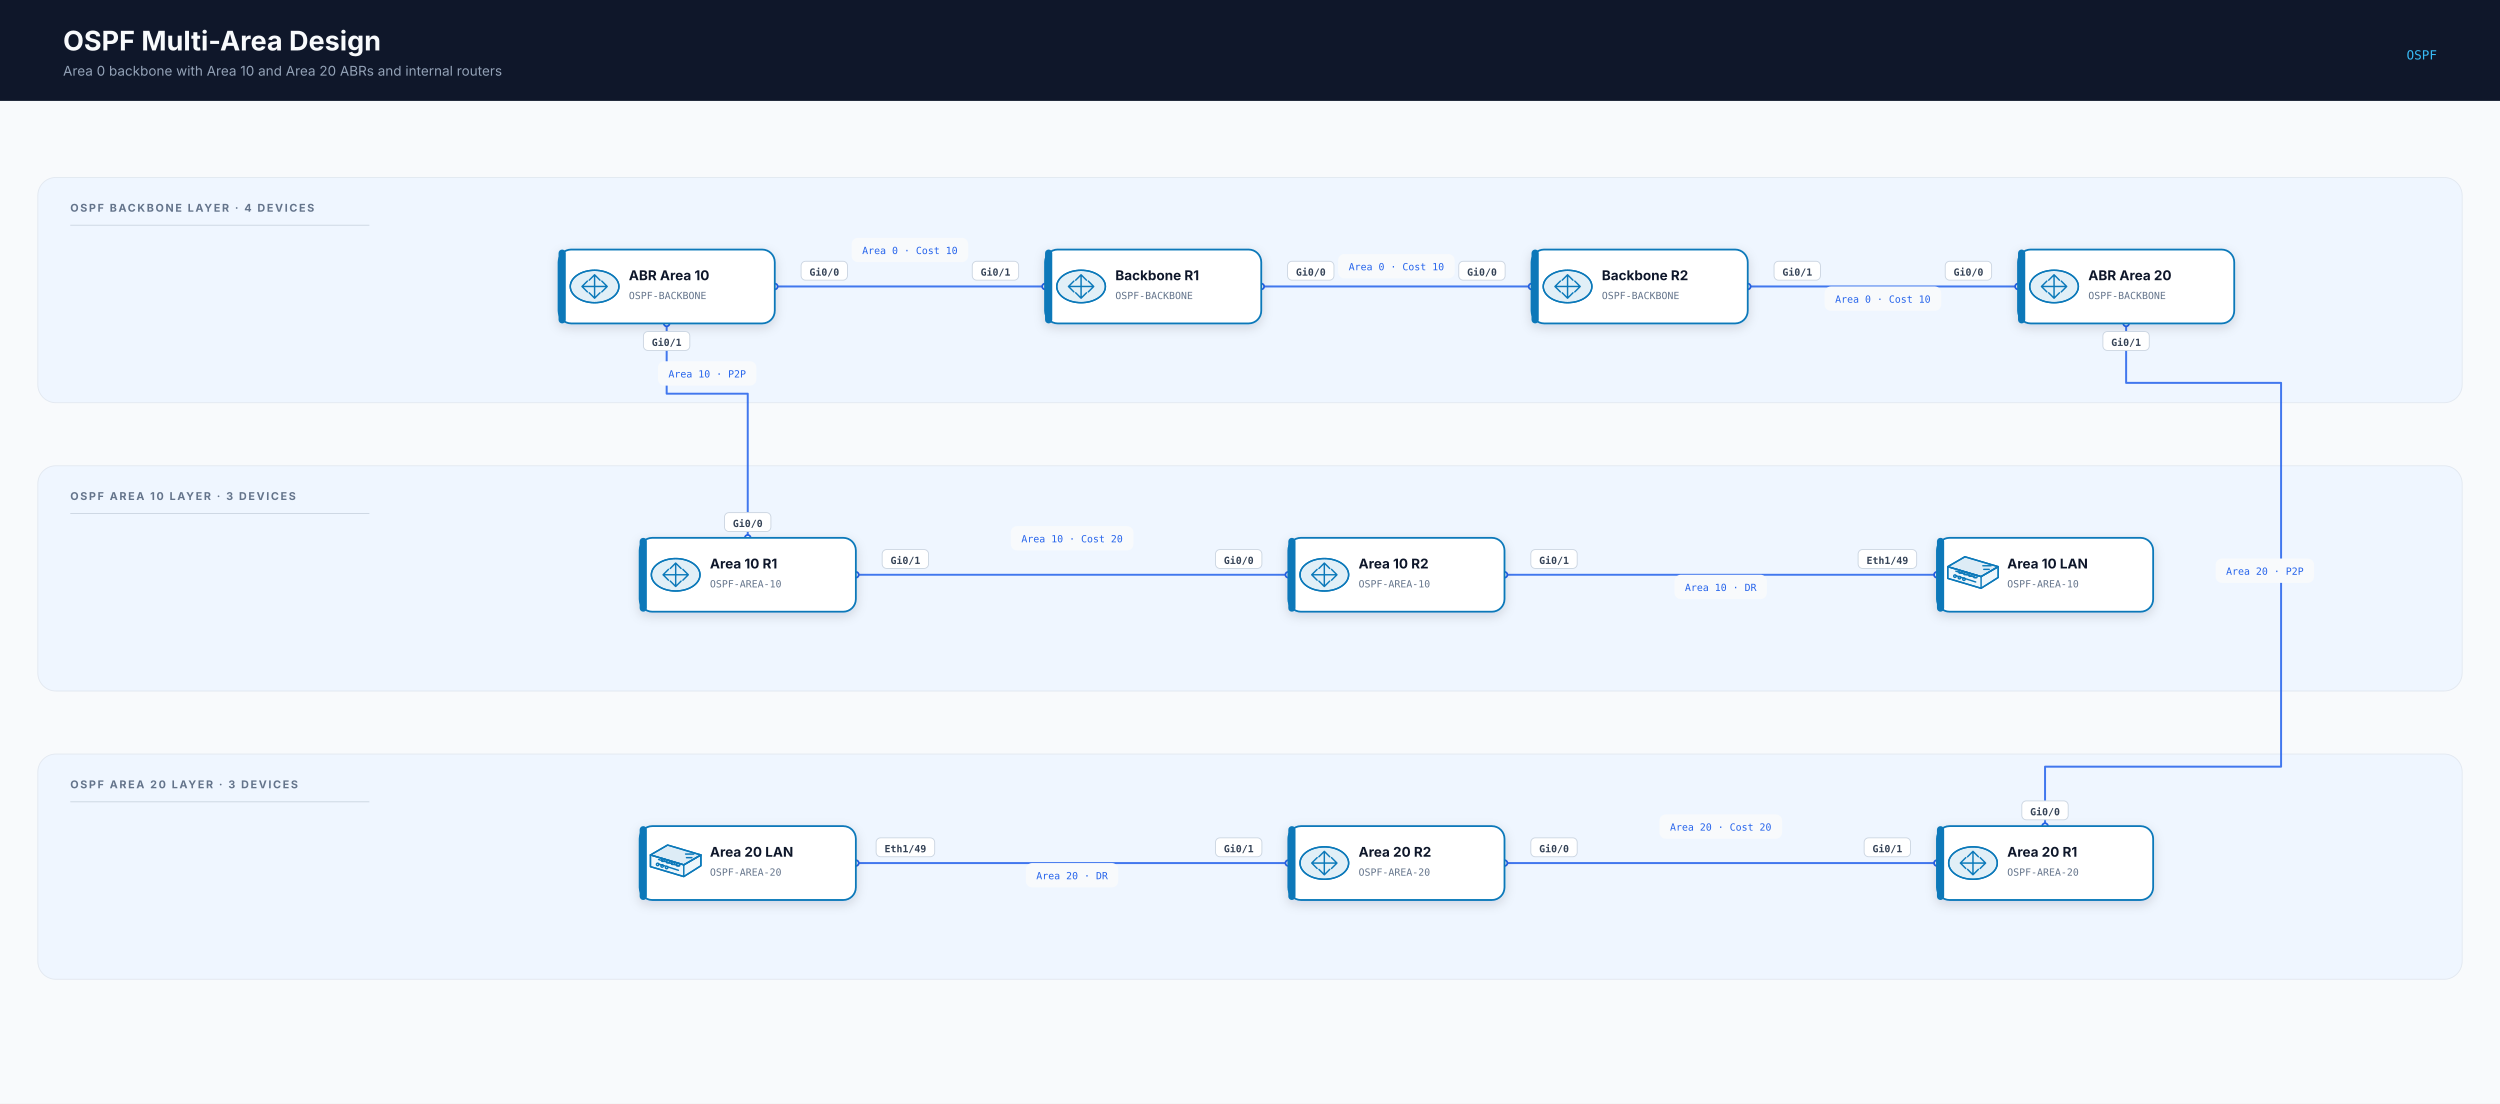
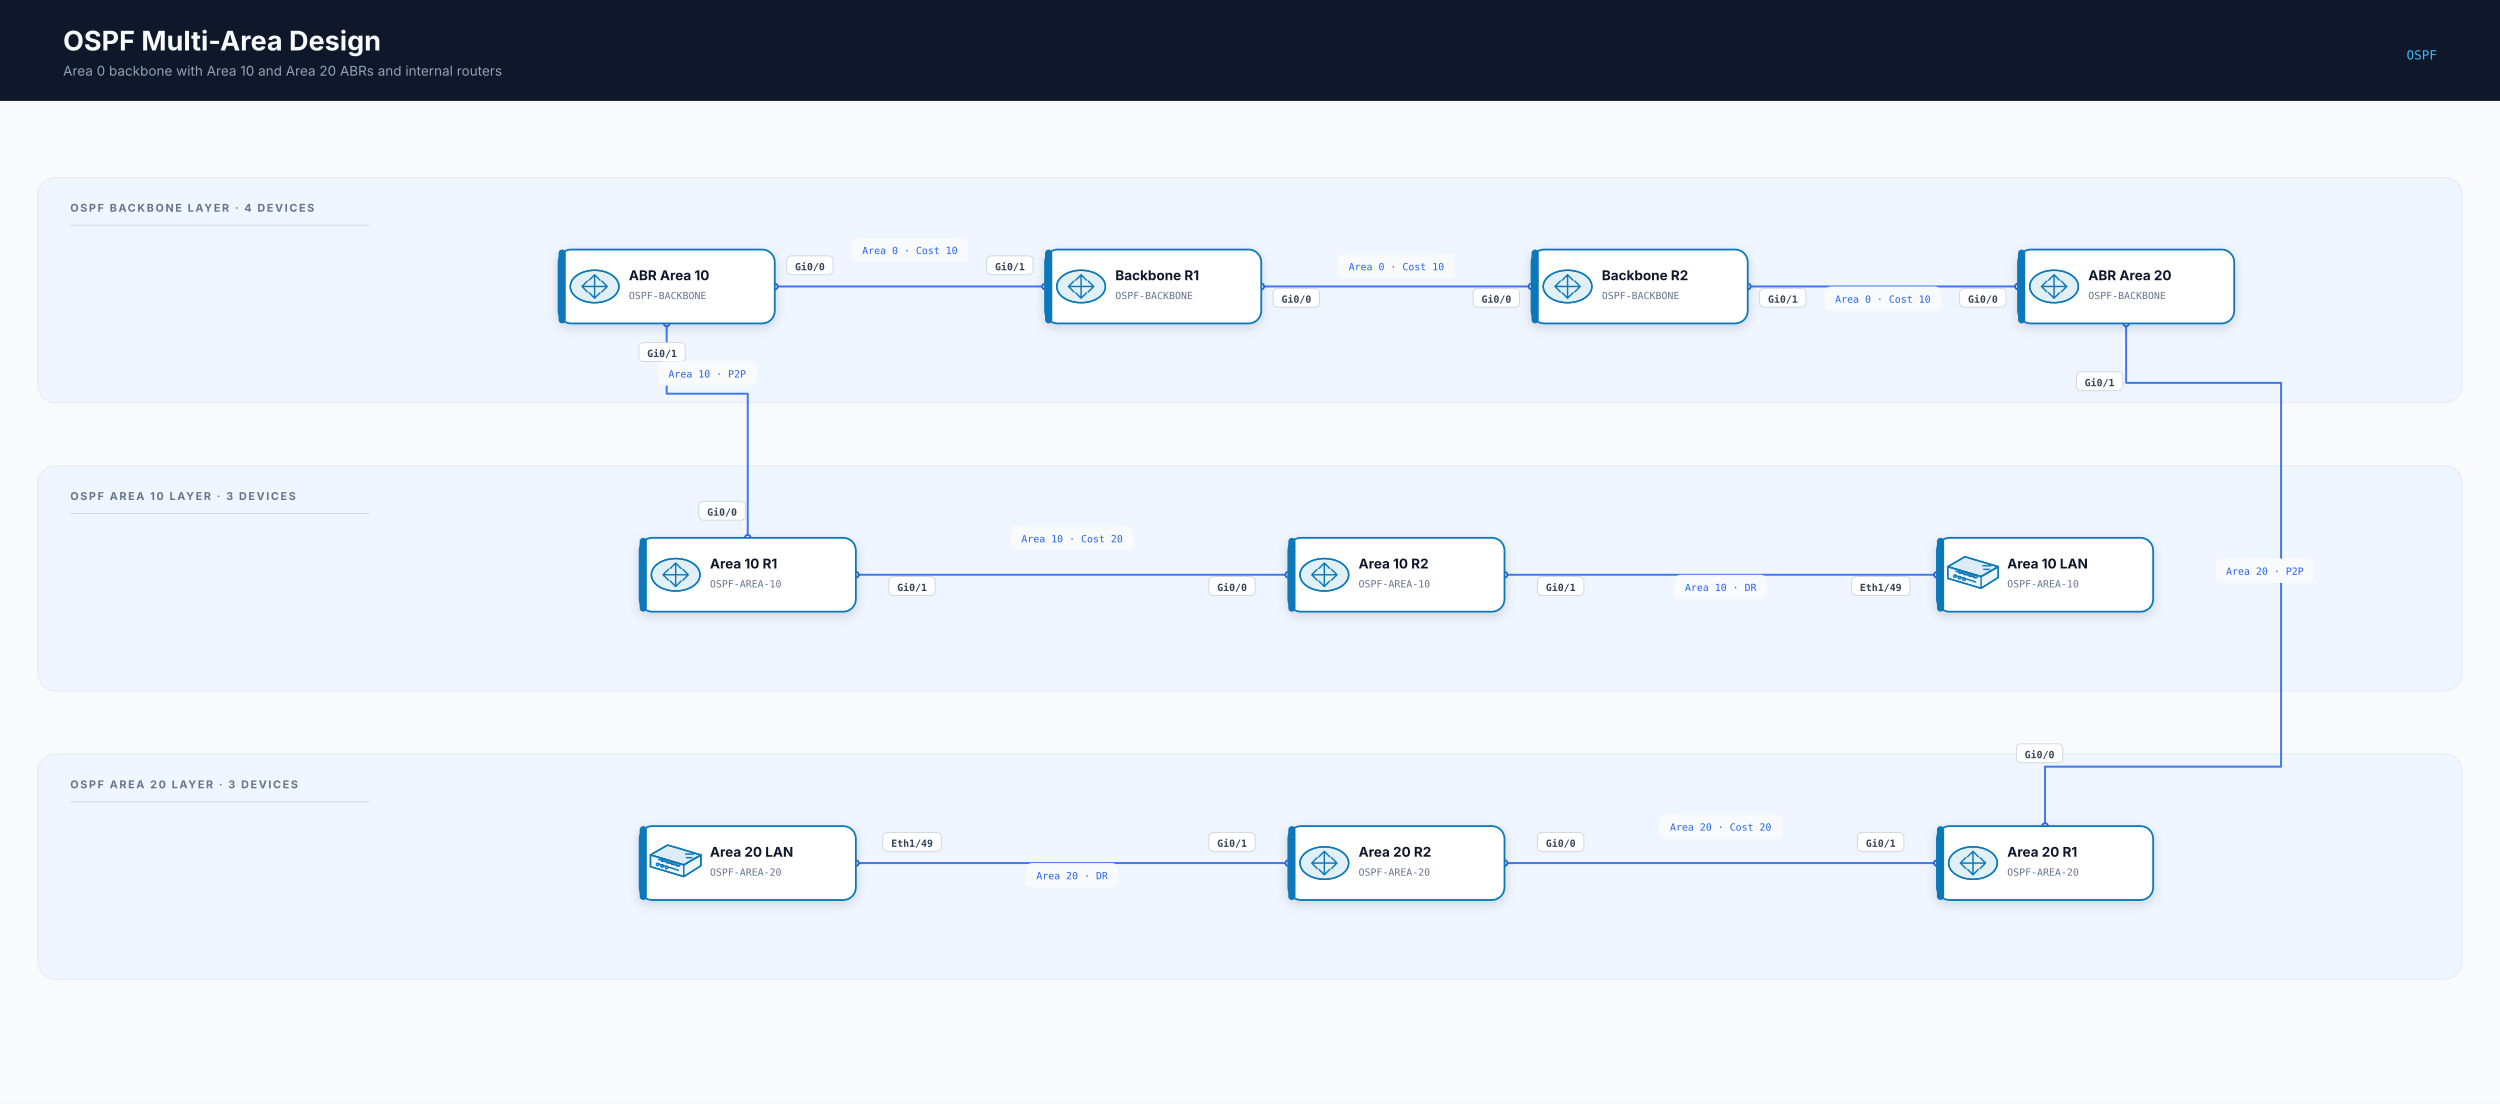
<svg xmlns="http://www.w3.org/2000/svg" class="theme-light" width="2775" height="1225" viewBox="0 0 2775 1225" role="img" shape-rendering="geometricPrecision">
  <defs>
    <filter id="shadow" x="-20%" y="-20%" width="140%" height="150%">
      <feDropShadow dx="0" dy="4" stdDeviation="6" flood-color="#0f172a" flood-opacity=".14" />
    </filter>
  </defs>
  <rect width="100%" height="100%" fill="#f8fafc" />
  <rect x="0" y="0" width="2775" height="112" fill="#0f172a" />
  <text x="70" y="56" fill="#f8fafc" font-family="Inter,Segoe UI,sans-serif" font-size="30" font-weight="700">OSPF Multi-Area Design</text>
  <text x="70" y="84" fill="#94a3b8" font-family="Inter,Segoe UI,sans-serif" font-size="15">Area 0 backbone with Area 10 and Area 20 ABRs and internal routers</text>
  <text x="2705" y="66" text-anchor="end" fill="#38bdf8" font-family="ui-monospace,SFMono-Regular,monospace" font-size="14">OSPF</text>
  <rect x="42" y="197.0" width="2691.0" height="250.0" rx="20" fill="#eff6ff" stroke="#e2e8f0" />
  <rect x="42" y="517.0" width="2691.0" height="250.0" rx="20" fill="#eff6ff" stroke="#e2e8f0" />
  <rect x="42" y="837.0" width="2691.0" height="250.0" rx="20" fill="#eff6ff" stroke="#e2e8f0" />
  <g id="row-headings">
    <g class="row-heading row-heading-ospf-backbone">
      <path d="M78 250.0 H410" stroke="#cbd5e1" stroke-width="1" />
      <text x="78" y="235.0" fill="#64748b" font-family="Inter,Segoe UI,sans-serif" font-size="12" font-weight="700" letter-spacing="1.8">OSPF BACKBONE LAYER · 4 DEVICES</text>
    </g>
    <g class="row-heading row-heading-ospf-area-10">
      <path d="M78 570.0 H410" stroke="#cbd5e1" stroke-width="1" />
      <text x="78" y="555.0" fill="#64748b" font-family="Inter,Segoe UI,sans-serif" font-size="12" font-weight="700" letter-spacing="1.8">OSPF AREA 10 LAYER · 3 DEVICES</text>
    </g>
    <g class="row-heading row-heading-ospf-area-20">
      <path d="M78 890.0 H410" stroke="#cbd5e1" stroke-width="1" />
      <text x="78" y="875.0" fill="#64748b" font-family="Inter,Segoe UI,sans-serif" font-size="12" font-weight="700" letter-spacing="1.8">OSPF AREA 20 LAYER · 3 DEVICES</text>
    </g>
  </g>
  <g id="links">
    <g id="link-1" data-netdiag-kind="link">
      <path d="M 1400.0 318.0 H 1700.0" fill="none" stroke="#2563eb" stroke-width="2.2" stroke-linecap="round" stroke-linejoin="round" opacity=".86" />
      <circle cx="1400.0" cy="318.0" r="3.2" fill="#ffffff" stroke="#2563eb" stroke-width="2" />
      <circle cx="1700.0" cy="318.0" r="3.2" fill="#ffffff" stroke="#2563eb" stroke-width="2" />
    </g>
    <g id="link-2" data-netdiag-kind="link">
      <path d="M 1160.0 318.0 H 860.0" fill="none" stroke="#2563eb" stroke-width="2.2" stroke-linecap="round" stroke-linejoin="round" opacity=".86" />
      <circle cx="1160.0" cy="318.0" r="3.2" fill="#ffffff" stroke="#2563eb" stroke-width="2" />
      <circle cx="860.0" cy="318.0" r="3.2" fill="#ffffff" stroke="#2563eb" stroke-width="2" />
    </g>
    <g id="link-3" data-netdiag-kind="link">
      <path d="M 1940.0 318.0 H 2240.0" fill="none" stroke="#2563eb" stroke-width="2.2" stroke-linecap="round" stroke-linejoin="round" opacity=".86" />
      <circle cx="1940.0" cy="318.0" r="3.2" fill="#ffffff" stroke="#2563eb" stroke-width="2" />
      <circle cx="2240.0" cy="318.0" r="3.2" fill="#ffffff" stroke="#2563eb" stroke-width="2" />
    </g>
    <g id="link-4" data-netdiag-kind="link">
      <path d="M 740.0 359.0 V 437.0 H 830.0 V 597.0" fill="none" stroke="#2563eb" stroke-width="2.2" stroke-linecap="round" stroke-linejoin="round" opacity=".86" />
      <circle cx="740.0" cy="359.0" r="3.2" fill="#ffffff" stroke="#2563eb" stroke-width="2" />
      <circle cx="830.0" cy="597.0" r="3.2" fill="#ffffff" stroke="#2563eb" stroke-width="2" />
    </g>
    <g id="link-5" data-netdiag-kind="link">
      <path d="M 950.0 638.0 H 1430.0" fill="none" stroke="#2563eb" stroke-width="2.2" stroke-linecap="round" stroke-linejoin="round" opacity=".86" />
      <circle cx="950.0" cy="638.0" r="3.2" fill="#ffffff" stroke="#2563eb" stroke-width="2" />
      <circle cx="1430.0" cy="638.0" r="3.2" fill="#ffffff" stroke="#2563eb" stroke-width="2" />
    </g>
    <g id="link-6" data-netdiag-kind="link">
      <path d="M 1670.0 638.0 H 2150.0" fill="none" stroke="#2563eb" stroke-width="2.2" stroke-linecap="round" stroke-linejoin="round" opacity=".86" />
      <circle cx="1670.0" cy="638.0" r="3.2" fill="#ffffff" stroke="#2563eb" stroke-width="2" />
      <circle cx="2150.0" cy="638.0" r="3.2" fill="#ffffff" stroke="#2563eb" stroke-width="2" />
    </g>
    <g id="link-7" data-netdiag-kind="link">
      <path d="M 2360.0 359.0 V 425.0 H 2532.0 V 851.0 H 2270.0 V 917.0" fill="none" stroke="#2563eb" stroke-width="2.2" stroke-linecap="round" stroke-linejoin="round" opacity=".86" />
      <circle cx="2360.0" cy="359.0" r="3.2" fill="#ffffff" stroke="#2563eb" stroke-width="2" />
      <circle cx="2270.0" cy="917.0" r="3.2" fill="#ffffff" stroke="#2563eb" stroke-width="2" />
    </g>
    <g id="link-8" data-netdiag-kind="link">
      <path d="M 2150.0 958.0 H 1670.0" fill="none" stroke="#2563eb" stroke-width="2.2" stroke-linecap="round" stroke-linejoin="round" opacity=".86" />
      <circle cx="2150.0" cy="958.0" r="3.2" fill="#ffffff" stroke="#2563eb" stroke-width="2" />
      <circle cx="1670.0" cy="958.0" r="3.2" fill="#ffffff" stroke="#2563eb" stroke-width="2" />
    </g>
    <g id="link-9" data-netdiag-kind="link">
      <path d="M 1430.0 958.0 H 950.0" fill="none" stroke="#2563eb" stroke-width="2.2" stroke-linecap="round" stroke-linejoin="round" opacity=".86" />
      <circle cx="1430.0" cy="958.0" r="3.2" fill="#ffffff" stroke="#2563eb" stroke-width="2" />
      <circle cx="950.0" cy="958.0" r="3.2" fill="#ffffff" stroke="#2563eb" stroke-width="2" />
    </g>
  </g>
  <g id="nodes">
    <g id="abr-10" data-netdiag-kind="node" filter="url(#shadow)">
      <rect x="620.0" y="277.0" width="240.0" height="82.0" rx="14" fill="#ffffff" stroke="#0878b9" stroke-width="2" />
      <rect x="620.0" y="277.0" width="8" height="82.0" rx="4" fill="#0878b9" />
      <g class="device-icon device-icon-router" transform="translate(660.0 318.0)" stroke="#0878b9" fill="none" stroke-width="1.6" stroke-linecap="round" stroke-linejoin="round">
        <ellipse cx="0" cy="0" rx="27" ry="18" fill="#0878b9" fill-opacity=".12" />
        <ellipse cx="0" cy="0" rx="27" ry="18" />
        <path d="M-14 0h28M8-6l6 6-6 6M14 0H-14M-8-6l-6 6 6 6" />
        <path d="M0-13v26M-6-7l6-6 6 6M-6 7l6 6 6-6" />
      </g>
      <text class="node-title" x="698.0" y="311.0" fill="#0f172a" font-family="Inter,Segoe UI,Arial,sans-serif" font-size="15" font-weight="700">ABR Area 10</text>
      <text x="698.0" y="332.0" fill="#64748b" font-family="ui-monospace,SFMono-Regular,monospace" font-size="11">OSPF-BACKBONE</text>
    </g>
    <g id="abr-20" data-netdiag-kind="node" filter="url(#shadow)">
      <rect x="2240.0" y="277.0" width="240.0" height="82.0" rx="14" fill="#ffffff" stroke="#0878b9" stroke-width="2" />
      <rect x="2240.0" y="277.0" width="8" height="82.0" rx="4" fill="#0878b9" />
      <g class="device-icon device-icon-router" transform="translate(2280.0 318.0)" stroke="#0878b9" fill="none" stroke-width="1.6" stroke-linecap="round" stroke-linejoin="round">
        <ellipse cx="0" cy="0" rx="27" ry="18" fill="#0878b9" fill-opacity=".12" />
        <ellipse cx="0" cy="0" rx="27" ry="18" />
        <path d="M-14 0h28M8-6l6 6-6 6M14 0H-14M-8-6l-6 6 6 6" />
        <path d="M0-13v26M-6-7l6-6 6 6M-6 7l6 6 6-6" />
      </g>
      <text class="node-title" x="2318.0" y="311.0" fill="#0f172a" font-family="Inter,Segoe UI,Arial,sans-serif" font-size="15" font-weight="700">ABR Area 20</text>
      <text x="2318.0" y="332.0" fill="#64748b" font-family="ui-monospace,SFMono-Regular,monospace" font-size="11">OSPF-BACKBONE</text>
    </g>
    <g id="area10-lan" data-netdiag-kind="node" filter="url(#shadow)">
      <rect x="2150.0" y="597.0" width="240.0" height="82.0" rx="14" fill="#ffffff" stroke="#0878b9" stroke-width="2" />
      <rect x="2150.0" y="597.0" width="8" height="82.0" rx="4" fill="#0878b9" />
      <g class="device-icon device-icon-access-switch" transform="translate(2190.0 638.0)" stroke="#0878b9" fill="none" stroke-width="1.6" stroke-linecap="round" stroke-linejoin="round">
        <path d="M-28 -9 -9 -20 28 -9 9 2Z" fill="#0878b9" fill-opacity=".14" />
        <path d="M-28 -9 9 2 28 -9v12L9 15-28 4Z" fill="#0878b9" fill-opacity=".07" />
        <path d="M-28 -9 -9 -20 28 -9 9 2Z" />
        <path d="M-28 -9v13L9 15 28 3v-12M9 2v13" />
        <path d="M-19 -4 3 3M-19 1 3 8" />
        <rect x="-15.5" y="-4.5" width="3.5" height="2.7" rx=".5" />
        <rect x="-10" y="-2.8" width="3.5" height="2.7" rx=".5" />
        <rect x="-4.5" y="-1.1" width="3.5" height="2.7" rx=".5" />
        <rect x="1" y=".6" width="3.5" height="2.7" rx=".5" />
        <circle cx="-20" cy="1.5" r="1.4" />
        <circle cx="-15" cy="3.2" r="1.4" />
        <circle cx="-10" cy="4.9" r="1.4" />
        <path d="M11 -10h9M12 -6h6" />
      </g>
      <text class="node-title" x="2228.0" y="631.0" fill="#0f172a" font-family="Inter,Segoe UI,Arial,sans-serif" font-size="15" font-weight="700">Area 10 LAN</text>
      <text x="2228.0" y="652.0" fill="#64748b" font-family="ui-monospace,SFMono-Regular,monospace" font-size="11">OSPF-AREA-10</text>
    </g>
    <g id="area10-r1" data-netdiag-kind="node" filter="url(#shadow)">
      <rect x="710.0" y="597.0" width="240.0" height="82.0" rx="14" fill="#ffffff" stroke="#0878b9" stroke-width="2" />
      <rect x="710.0" y="597.0" width="8" height="82.0" rx="4" fill="#0878b9" />
      <g class="device-icon device-icon-router" transform="translate(750.0 638.0)" stroke="#0878b9" fill="none" stroke-width="1.6" stroke-linecap="round" stroke-linejoin="round">
        <ellipse cx="0" cy="0" rx="27" ry="18" fill="#0878b9" fill-opacity=".12" />
        <ellipse cx="0" cy="0" rx="27" ry="18" />
        <path d="M-14 0h28M8-6l6 6-6 6M14 0H-14M-8-6l-6 6 6 6" />
        <path d="M0-13v26M-6-7l6-6 6 6M-6 7l6 6 6-6" />
      </g>
      <text class="node-title" x="788.0" y="631.0" fill="#0f172a" font-family="Inter,Segoe UI,Arial,sans-serif" font-size="15" font-weight="700">Area 10 R1</text>
      <text x="788.0" y="652.0" fill="#64748b" font-family="ui-monospace,SFMono-Regular,monospace" font-size="11">OSPF-AREA-10</text>
    </g>
    <g id="area10-r2" data-netdiag-kind="node" filter="url(#shadow)">
      <rect x="1430.0" y="597.0" width="240.0" height="82.0" rx="14" fill="#ffffff" stroke="#0878b9" stroke-width="2" />
      <rect x="1430.0" y="597.0" width="8" height="82.0" rx="4" fill="#0878b9" />
      <g class="device-icon device-icon-router" transform="translate(1470.0 638.0)" stroke="#0878b9" fill="none" stroke-width="1.6" stroke-linecap="round" stroke-linejoin="round">
        <ellipse cx="0" cy="0" rx="27" ry="18" fill="#0878b9" fill-opacity=".12" />
        <ellipse cx="0" cy="0" rx="27" ry="18" />
        <path d="M-14 0h28M8-6l6 6-6 6M14 0H-14M-8-6l-6 6 6 6" />
        <path d="M0-13v26M-6-7l6-6 6 6M-6 7l6 6 6-6" />
      </g>
      <text class="node-title" x="1508.0" y="631.0" fill="#0f172a" font-family="Inter,Segoe UI,Arial,sans-serif" font-size="15" font-weight="700">Area 10 R2</text>
      <text x="1508.0" y="652.0" fill="#64748b" font-family="ui-monospace,SFMono-Regular,monospace" font-size="11">OSPF-AREA-10</text>
    </g>
    <g id="area20-lan" data-netdiag-kind="node" filter="url(#shadow)">
      <rect x="710.0" y="917.0" width="240.0" height="82.0" rx="14" fill="#ffffff" stroke="#0878b9" stroke-width="2" />
      <rect x="710.0" y="917.0" width="8" height="82.0" rx="4" fill="#0878b9" />
      <g class="device-icon device-icon-access-switch" transform="translate(750.0 958.0)" stroke="#0878b9" fill="none" stroke-width="1.6" stroke-linecap="round" stroke-linejoin="round">
        <path d="M-28 -9 -9 -20 28 -9 9 2Z" fill="#0878b9" fill-opacity=".14" />
        <path d="M-28 -9 9 2 28 -9v12L9 15-28 4Z" fill="#0878b9" fill-opacity=".07" />
        <path d="M-28 -9 -9 -20 28 -9 9 2Z" />
        <path d="M-28 -9v13L9 15 28 3v-12M9 2v13" />
        <path d="M-19 -4 3 3M-19 1 3 8" />
        <rect x="-15.5" y="-4.5" width="3.5" height="2.7" rx=".5" />
        <rect x="-10" y="-2.8" width="3.5" height="2.7" rx=".5" />
        <rect x="-4.5" y="-1.1" width="3.5" height="2.7" rx=".5" />
        <rect x="1" y=".6" width="3.5" height="2.7" rx=".5" />
        <circle cx="-20" cy="1.5" r="1.4" />
        <circle cx="-15" cy="3.2" r="1.4" />
        <circle cx="-10" cy="4.9" r="1.4" />
        <path d="M11 -10h9M12 -6h6" />
      </g>
      <text class="node-title" x="788.0" y="951.0" fill="#0f172a" font-family="Inter,Segoe UI,Arial,sans-serif" font-size="15" font-weight="700">Area 20 LAN</text>
      <text x="788.0" y="972.0" fill="#64748b" font-family="ui-monospace,SFMono-Regular,monospace" font-size="11">OSPF-AREA-20</text>
    </g>
    <g id="area20-r1" data-netdiag-kind="node" filter="url(#shadow)">
      <rect x="2150.0" y="917.0" width="240.0" height="82.0" rx="14" fill="#ffffff" stroke="#0878b9" stroke-width="2" />
      <rect x="2150.0" y="917.0" width="8" height="82.0" rx="4" fill="#0878b9" />
      <g class="device-icon device-icon-router" transform="translate(2190.0 958.0)" stroke="#0878b9" fill="none" stroke-width="1.6" stroke-linecap="round" stroke-linejoin="round">
        <ellipse cx="0" cy="0" rx="27" ry="18" fill="#0878b9" fill-opacity=".12" />
        <ellipse cx="0" cy="0" rx="27" ry="18" />
        <path d="M-14 0h28M8-6l6 6-6 6M14 0H-14M-8-6l-6 6 6 6" />
        <path d="M0-13v26M-6-7l6-6 6 6M-6 7l6 6 6-6" />
      </g>
      <text class="node-title" x="2228.0" y="951.0" fill="#0f172a" font-family="Inter,Segoe UI,Arial,sans-serif" font-size="15" font-weight="700">Area 20 R1</text>
      <text x="2228.0" y="972.0" fill="#64748b" font-family="ui-monospace,SFMono-Regular,monospace" font-size="11">OSPF-AREA-20</text>
    </g>
    <g id="area20-r2" data-netdiag-kind="node" filter="url(#shadow)">
      <rect x="1430.0" y="917.0" width="240.0" height="82.0" rx="14" fill="#ffffff" stroke="#0878b9" stroke-width="2" />
      <rect x="1430.0" y="917.0" width="8" height="82.0" rx="4" fill="#0878b9" />
      <g class="device-icon device-icon-router" transform="translate(1470.0 958.0)" stroke="#0878b9" fill="none" stroke-width="1.6" stroke-linecap="round" stroke-linejoin="round">
        <ellipse cx="0" cy="0" rx="27" ry="18" fill="#0878b9" fill-opacity=".12" />
        <ellipse cx="0" cy="0" rx="27" ry="18" />
        <path d="M-14 0h28M8-6l6 6-6 6M14 0H-14M-8-6l-6 6 6 6" />
        <path d="M0-13v26M-6-7l6-6 6 6M-6 7l6 6 6-6" />
      </g>
      <text class="node-title" x="1508.0" y="951.0" fill="#0f172a" font-family="Inter,Segoe UI,Arial,sans-serif" font-size="15" font-weight="700">Area 20 R2</text>
      <text x="1508.0" y="972.0" fill="#64748b" font-family="ui-monospace,SFMono-Regular,monospace" font-size="11">OSPF-AREA-20</text>
    </g>
    <g id="backbone-r1" data-netdiag-kind="node" filter="url(#shadow)">
      <rect x="1160.0" y="277.0" width="240.0" height="82.0" rx="14" fill="#ffffff" stroke="#0878b9" stroke-width="2" />
      <rect x="1160.0" y="277.0" width="8" height="82.0" rx="4" fill="#0878b9" />
      <g class="device-icon device-icon-router" transform="translate(1200.0 318.0)" stroke="#0878b9" fill="none" stroke-width="1.6" stroke-linecap="round" stroke-linejoin="round">
        <ellipse cx="0" cy="0" rx="27" ry="18" fill="#0878b9" fill-opacity=".12" />
        <ellipse cx="0" cy="0" rx="27" ry="18" />
        <path d="M-14 0h28M8-6l6 6-6 6M14 0H-14M-8-6l-6 6 6 6" />
        <path d="M0-13v26M-6-7l6-6 6 6M-6 7l6 6 6-6" />
      </g>
      <text class="node-title" x="1238.0" y="311.0" fill="#0f172a" font-family="Inter,Segoe UI,Arial,sans-serif" font-size="15" font-weight="700">Backbone R1</text>
      <text x="1238.0" y="332.0" fill="#64748b" font-family="ui-monospace,SFMono-Regular,monospace" font-size="11">OSPF-BACKBONE</text>
    </g>
    <g id="backbone-r2" data-netdiag-kind="node" filter="url(#shadow)">
      <rect x="1700.0" y="277.0" width="240.0" height="82.0" rx="14" fill="#ffffff" stroke="#0878b9" stroke-width="2" />
      <rect x="1700.0" y="277.0" width="8" height="82.0" rx="4" fill="#0878b9" />
      <g class="device-icon device-icon-router" transform="translate(1740.0 318.0)" stroke="#0878b9" fill="none" stroke-width="1.6" stroke-linecap="round" stroke-linejoin="round">
        <ellipse cx="0" cy="0" rx="27" ry="18" fill="#0878b9" fill-opacity=".12" />
        <ellipse cx="0" cy="0" rx="27" ry="18" />
        <path d="M-14 0h28M8-6l6 6-6 6M14 0H-14M-8-6l-6 6 6 6" />
        <path d="M0-13v26M-6-7l6-6 6 6M-6 7l6 6 6-6" />
      </g>
      <text class="node-title" x="1778.0" y="311.0" fill="#0f172a" font-family="Inter,Segoe UI,Arial,sans-serif" font-size="15" font-weight="700">Backbone R2</text>
      <text x="1778.0" y="332.0" fill="#64748b" font-family="ui-monospace,SFMono-Regular,monospace" font-size="11">OSPF-BACKBONE</text>
    </g>
  </g>
  <g id="link-annotations" pointer-events="none">
    <g id="link-annotation-1" class="link-annotation">
-       <rect class="interface-label-badge" x="1429.2" y="290.0" width="51.5" height="21.0" rx="5.0" fill="#ffffff" stroke="#cbd5e1" stroke-width="1" />
-       <text class="interface-label-text" x="1455.0" y="306.0" text-anchor="middle" fill="#334155" font-family="ui-monospace,SFMono-Regular,monospace" font-size="11" font-weight="650">Gi0/0</text>
-       <rect class="interface-label-badge" x="1619.2" y="290.0" width="51.5" height="21.0" rx="5.0" fill="#ffffff" stroke="#cbd5e1" stroke-width="1" />
-       <text class="interface-label-text" x="1645.0" y="306.0" text-anchor="middle" fill="#334155" font-family="ui-monospace,SFMono-Regular,monospace" font-size="11" font-weight="650">Gi0/0</text>
+       <rect class="interface-label-badge" x="1413.2" y="320.0" width="51.5" height="21.0" rx="5.0" fill="#ffffff" stroke="#cbd5e1" stroke-width="1" />
+       <text class="interface-label-text" x="1439.0" y="336.0" text-anchor="middle" fill="#334155" font-family="ui-monospace,SFMono-Regular,monospace" font-size="11" font-weight="650">Gi0/0</text>
+       <rect class="interface-label-badge" x="1635.2" y="320.0" width="51.5" height="21.0" rx="5.0" fill="#ffffff" stroke="#cbd5e1" stroke-width="1" />
+       <text class="interface-label-text" x="1661.0" y="336.0" text-anchor="middle" fill="#334155" font-family="ui-monospace,SFMono-Regular,monospace" font-size="11" font-weight="650">Gi0/0</text>
      <rect class="label-mask" x="1487.3" y="284.0" width="125.4" height="23" rx="5" fill="#f8fafc" stroke="#f8fafc" stroke-width="4" />
      <text x="1550.0" y="300.0" text-anchor="middle" fill="#2563eb" font-family="ui-monospace,SFMono-Regular,monospace" font-size="11" font-weight="500">Area 0 · Cost 10</text>
    </g>
    <g id="link-annotation-2" class="link-annotation">
-       <rect class="interface-label-badge" x="1079.2" y="290.0" width="51.5" height="21.0" rx="5.0" fill="#ffffff" stroke="#cbd5e1" stroke-width="1" />
-       <text class="interface-label-text" x="1105.0" y="306.0" text-anchor="middle" fill="#334155" font-family="ui-monospace,SFMono-Regular,monospace" font-size="11" font-weight="650">Gi0/1</text>
-       <rect class="interface-label-badge" x="889.2" y="290.0" width="51.5" height="21.0" rx="5.0" fill="#ffffff" stroke="#cbd5e1" stroke-width="1" />
-       <text class="interface-label-text" x="915.0" y="306.0" text-anchor="middle" fill="#334155" font-family="ui-monospace,SFMono-Regular,monospace" font-size="11" font-weight="650">Gi0/0</text>
+       <rect class="interface-label-badge" x="1095.2" y="284.0" width="51.5" height="21.0" rx="5.0" fill="#ffffff" stroke="#cbd5e1" stroke-width="1" />
+       <text class="interface-label-text" x="1121.0" y="300.0" text-anchor="middle" fill="#334155" font-family="ui-monospace,SFMono-Regular,monospace" font-size="11" font-weight="650">Gi0/1</text>
+       <rect class="interface-label-badge" x="873.2" y="284.0" width="51.5" height="21.0" rx="5.0" fill="#ffffff" stroke="#cbd5e1" stroke-width="1" />
+       <text class="interface-label-text" x="899.0" y="300.0" text-anchor="middle" fill="#334155" font-family="ui-monospace,SFMono-Regular,monospace" font-size="11" font-weight="650">Gi0/0</text>
      <rect class="label-mask" x="947.3" y="266.0" width="125.4" height="23" rx="5" fill="#f8fafc" stroke="#f8fafc" stroke-width="4" />
      <text x="1010.0" y="282.0" text-anchor="middle" fill="#2563eb" font-family="ui-monospace,SFMono-Regular,monospace" font-size="11" font-weight="500">Area 0 · Cost 10</text>
    </g>
    <g id="link-annotation-3" class="link-annotation">
-       <rect class="interface-label-badge" x="1969.2" y="290.0" width="51.5" height="21.0" rx="5.0" fill="#ffffff" stroke="#cbd5e1" stroke-width="1" />
-       <text class="interface-label-text" x="1995.0" y="306.0" text-anchor="middle" fill="#334155" font-family="ui-monospace,SFMono-Regular,monospace" font-size="11" font-weight="650">Gi0/1</text>
-       <rect class="interface-label-badge" x="2159.2" y="290.0" width="51.5" height="21.0" rx="5.0" fill="#ffffff" stroke="#cbd5e1" stroke-width="1" />
-       <text class="interface-label-text" x="2185.0" y="306.0" text-anchor="middle" fill="#334155" font-family="ui-monospace,SFMono-Regular,monospace" font-size="11" font-weight="650">Gi0/0</text>
+       <rect class="interface-label-badge" x="1953.2" y="320.0" width="51.5" height="21.0" rx="5.0" fill="#ffffff" stroke="#cbd5e1" stroke-width="1" />
+       <text class="interface-label-text" x="1979.0" y="336.0" text-anchor="middle" fill="#334155" font-family="ui-monospace,SFMono-Regular,monospace" font-size="11" font-weight="650">Gi0/1</text>
+       <rect class="interface-label-badge" x="2175.2" y="320.0" width="51.5" height="21.0" rx="5.0" fill="#ffffff" stroke="#cbd5e1" stroke-width="1" />
+       <text class="interface-label-text" x="2201.0" y="336.0" text-anchor="middle" fill="#334155" font-family="ui-monospace,SFMono-Regular,monospace" font-size="11" font-weight="650">Gi0/0</text>
      <rect class="label-mask" x="2027.3" y="320.0" width="125.4" height="23" rx="5" fill="#f8fafc" stroke="#f8fafc" stroke-width="4" />
      <text x="2090.0" y="336.0" text-anchor="middle" fill="#2563eb" font-family="ui-monospace,SFMono-Regular,monospace" font-size="11" font-weight="500">Area 0 · Cost 10</text>
    </g>
    <g id="link-annotation-4" class="link-annotation">
-       <rect class="interface-label-badge" x="714.2" y="368.0" width="51.5" height="21.0" rx="5.0" fill="#ffffff" stroke="#cbd5e1" stroke-width="1" />
-       <text class="interface-label-text" x="740.0" y="384.0" text-anchor="middle" fill="#334155" font-family="ui-monospace,SFMono-Regular,monospace" font-size="11" font-weight="650">Gi0/1</text>
-       <rect class="interface-label-badge" x="804.2" y="569.0" width="51.5" height="21.0" rx="5.0" fill="#ffffff" stroke="#cbd5e1" stroke-width="1" />
-       <text class="interface-label-text" x="830.0" y="585.0" text-anchor="middle" fill="#334155" font-family="ui-monospace,SFMono-Regular,monospace" font-size="11" font-weight="650">Gi0/0</text>
+       <rect class="interface-label-badge" x="709.1" y="380.3" width="51.5" height="21.0" rx="5.0" fill="#ffffff" stroke="#cbd5e1" stroke-width="1" />
+       <text class="interface-label-text" x="734.9" y="396.3" text-anchor="middle" fill="#334155" font-family="ui-monospace,SFMono-Regular,monospace" font-size="11" font-weight="650">Gi0/1</text>
+       <rect class="interface-label-badge" x="775.7" y="556.4" width="51.5" height="21.0" rx="5.0" fill="#ffffff" stroke="#cbd5e1" stroke-width="1" />
+       <text class="interface-label-text" x="801.5" y="572.4" text-anchor="middle" fill="#334155" font-family="ui-monospace,SFMono-Regular,monospace" font-size="11" font-weight="650">Gi0/0</text>
      <rect class="label-mask" x="732.4" y="403.0" width="105.2" height="23" rx="5" fill="#f8fafc" stroke="#f8fafc" stroke-width="4" />
      <text x="785.0" y="419.0" text-anchor="middle" fill="#2563eb" font-family="ui-monospace,SFMono-Regular,monospace" font-size="11" font-weight="500">Area 10 · P2P</text>
    </g>
    <g id="link-annotation-5" class="link-annotation">
-       <rect class="interface-label-badge" x="979.2" y="610.0" width="51.5" height="21.0" rx="5.0" fill="#ffffff" stroke="#cbd5e1" stroke-width="1" />
-       <text class="interface-label-text" x="1005.0" y="626.0" text-anchor="middle" fill="#334155" font-family="ui-monospace,SFMono-Regular,monospace" font-size="11" font-weight="650">Gi0/1</text>
-       <rect class="interface-label-badge" x="1349.2" y="610.0" width="51.5" height="21.0" rx="5.0" fill="#ffffff" stroke="#cbd5e1" stroke-width="1" />
-       <text class="interface-label-text" x="1375.0" y="626.0" text-anchor="middle" fill="#334155" font-family="ui-monospace,SFMono-Regular,monospace" font-size="11" font-weight="650">Gi0/0</text>
+       <rect class="interface-label-badge" x="986.6" y="640.0" width="51.5" height="21.0" rx="5.0" fill="#ffffff" stroke="#cbd5e1" stroke-width="1" />
+       <text class="interface-label-text" x="1012.4" y="656.0" text-anchor="middle" fill="#334155" font-family="ui-monospace,SFMono-Regular,monospace" font-size="11" font-weight="650">Gi0/1</text>
+       <rect class="interface-label-badge" x="1341.8" y="640.0" width="51.5" height="21.0" rx="5.0" fill="#ffffff" stroke="#cbd5e1" stroke-width="1" />
+       <text class="interface-label-text" x="1367.6" y="656.0" text-anchor="middle" fill="#334155" font-family="ui-monospace,SFMono-Regular,monospace" font-size="11" font-weight="650">Gi0/0</text>
      <rect class="label-mask" x="1124.0" y="586.0" width="132.1" height="23" rx="5" fill="#f8fafc" stroke="#f8fafc" stroke-width="4" />
      <text x="1190.0" y="602.0" text-anchor="middle" fill="#2563eb" font-family="ui-monospace,SFMono-Regular,monospace" font-size="11" font-weight="500">Area 10 · Cost 20</text>
    </g>
    <g id="link-annotation-6" class="link-annotation">
-       <rect class="interface-label-badge" x="1699.2" y="610.0" width="51.5" height="21.0" rx="5.0" fill="#ffffff" stroke="#cbd5e1" stroke-width="1" />
-       <text class="interface-label-text" x="1725.0" y="626.0" text-anchor="middle" fill="#334155" font-family="ui-monospace,SFMono-Regular,monospace" font-size="11" font-weight="650">Gi0/1</text>
-       <rect class="interface-label-badge" x="2062.5" y="610.0" width="65.0" height="21.0" rx="5.0" fill="#ffffff" stroke="#cbd5e1" stroke-width="1" />
-       <text class="interface-label-text" x="2095.0" y="626.0" text-anchor="middle" fill="#334155" font-family="ui-monospace,SFMono-Regular,monospace" font-size="11" font-weight="650">Eth1/49</text>
+       <rect class="interface-label-badge" x="1706.6" y="640.0" width="51.5" height="21.0" rx="5.0" fill="#ffffff" stroke="#cbd5e1" stroke-width="1" />
+       <text class="interface-label-text" x="1732.4" y="656.0" text-anchor="middle" fill="#334155" font-family="ui-monospace,SFMono-Regular,monospace" font-size="11" font-weight="650">Gi0/1</text>
+       <rect class="interface-label-badge" x="2055.1" y="640.0" width="65.0" height="21.0" rx="5.0" fill="#ffffff" stroke="#cbd5e1" stroke-width="1" />
+       <text class="interface-label-text" x="2087.6" y="656.0" text-anchor="middle" fill="#334155" font-family="ui-monospace,SFMono-Regular,monospace" font-size="11" font-weight="650">Eth1/49</text>
      <rect class="label-mask" x="1860.7" y="640.0" width="98.5" height="23" rx="5" fill="#f8fafc" stroke="#f8fafc" stroke-width="4" />
      <text x="1910.0" y="656.0" text-anchor="middle" fill="#2563eb" font-family="ui-monospace,SFMono-Regular,monospace" font-size="11" font-weight="500">Area 10 · DR</text>
    </g>
    <g id="link-annotation-7" class="link-annotation">
-       <rect class="interface-label-badge" x="2334.2" y="368.0" width="51.5" height="21.0" rx="5.0" fill="#ffffff" stroke="#cbd5e1" stroke-width="1" />
-       <text class="interface-label-text" x="2360.0" y="384.0" text-anchor="middle" fill="#334155" font-family="ui-monospace,SFMono-Regular,monospace" font-size="11" font-weight="650">Gi0/1</text>
-       <rect class="interface-label-badge" x="2244.2" y="889.0" width="51.5" height="21.0" rx="5.0" fill="#ffffff" stroke="#cbd5e1" stroke-width="1" />
-       <text class="interface-label-text" x="2270.0" y="905.0" text-anchor="middle" fill="#334155" font-family="ui-monospace,SFMono-Regular,monospace" font-size="11" font-weight="650">Gi0/0</text>
+       <rect class="interface-label-badge" x="2304.8" y="412.7" width="51.5" height="21.0" rx="5.0" fill="#ffffff" stroke="#cbd5e1" stroke-width="1" />
+       <text class="interface-label-text" x="2330.5" y="428.7" text-anchor="middle" fill="#334155" font-family="ui-monospace,SFMono-Regular,monospace" font-size="11" font-weight="650">Gi0/1</text>
+       <rect class="interface-label-badge" x="2238.2" y="825.6" width="51.5" height="21.0" rx="5.0" fill="#ffffff" stroke="#cbd5e1" stroke-width="1" />
+       <text class="interface-label-text" x="2263.9" y="841.6" text-anchor="middle" fill="#334155" font-family="ui-monospace,SFMono-Regular,monospace" font-size="11" font-weight="650">Gi0/0</text>
      <rect class="label-mask" x="2461.4" y="622.0" width="105.2" height="23" rx="5" fill="#f8fafc" stroke="#f8fafc" stroke-width="4" />
      <text x="2514.0" y="638.0" text-anchor="middle" fill="#2563eb" font-family="ui-monospace,SFMono-Regular,monospace" font-size="11" font-weight="500">Area 20 · P2P</text>
    </g>
    <g id="link-annotation-8" class="link-annotation">
-       <rect class="interface-label-badge" x="2069.2" y="930.0" width="51.5" height="21.0" rx="5.0" fill="#ffffff" stroke="#cbd5e1" stroke-width="1" />
-       <text class="interface-label-text" x="2095.0" y="946.0" text-anchor="middle" fill="#334155" font-family="ui-monospace,SFMono-Regular,monospace" font-size="11" font-weight="650">Gi0/1</text>
-       <rect class="interface-label-badge" x="1699.2" y="930.0" width="51.5" height="21.0" rx="5.0" fill="#ffffff" stroke="#cbd5e1" stroke-width="1" />
-       <text class="interface-label-text" x="1725.0" y="946.0" text-anchor="middle" fill="#334155" font-family="ui-monospace,SFMono-Regular,monospace" font-size="11" font-weight="650">Gi0/0</text>
+       <rect class="interface-label-badge" x="2061.8" y="924.0" width="51.5" height="21.0" rx="5.0" fill="#ffffff" stroke="#cbd5e1" stroke-width="1" />
+       <text class="interface-label-text" x="2087.6" y="940.0" text-anchor="middle" fill="#334155" font-family="ui-monospace,SFMono-Regular,monospace" font-size="11" font-weight="650">Gi0/1</text>
+       <rect class="interface-label-badge" x="1706.6" y="924.0" width="51.5" height="21.0" rx="5.0" fill="#ffffff" stroke="#cbd5e1" stroke-width="1" />
+       <text class="interface-label-text" x="1732.4" y="940.0" text-anchor="middle" fill="#334155" font-family="ui-monospace,SFMono-Regular,monospace" font-size="11" font-weight="650">Gi0/0</text>
      <rect class="label-mask" x="1844.0" y="906.0" width="132.1" height="23" rx="5" fill="#f8fafc" stroke="#f8fafc" stroke-width="4" />
      <text x="1910.0" y="922.0" text-anchor="middle" fill="#2563eb" font-family="ui-monospace,SFMono-Regular,monospace" font-size="11" font-weight="500">Area 20 · Cost 20</text>
    </g>
    <g id="link-annotation-9" class="link-annotation">
-       <rect class="interface-label-badge" x="1349.2" y="930.0" width="51.5" height="21.0" rx="5.0" fill="#ffffff" stroke="#cbd5e1" stroke-width="1" />
-       <text class="interface-label-text" x="1375.0" y="946.0" text-anchor="middle" fill="#334155" font-family="ui-monospace,SFMono-Regular,monospace" font-size="11" font-weight="650">Gi0/1</text>
-       <rect class="interface-label-badge" x="972.5" y="930.0" width="65.0" height="21.0" rx="5.0" fill="#ffffff" stroke="#cbd5e1" stroke-width="1" />
-       <text class="interface-label-text" x="1005.0" y="946.0" text-anchor="middle" fill="#334155" font-family="ui-monospace,SFMono-Regular,monospace" font-size="11" font-weight="650">Eth1/49</text>
+       <rect class="interface-label-badge" x="1341.8" y="924.0" width="51.5" height="21.0" rx="5.0" fill="#ffffff" stroke="#cbd5e1" stroke-width="1" />
+       <text class="interface-label-text" x="1367.6" y="940.0" text-anchor="middle" fill="#334155" font-family="ui-monospace,SFMono-Regular,monospace" font-size="11" font-weight="650">Gi0/1</text>
+       <rect class="interface-label-badge" x="979.9" y="924.0" width="65.0" height="21.0" rx="5.0" fill="#ffffff" stroke="#cbd5e1" stroke-width="1" />
+       <text class="interface-label-text" x="1012.4" y="940.0" text-anchor="middle" fill="#334155" font-family="ui-monospace,SFMono-Regular,monospace" font-size="11" font-weight="650">Eth1/49</text>
      <rect class="label-mask" x="1140.7" y="960.0" width="98.5" height="23" rx="5" fill="#f8fafc" stroke="#f8fafc" stroke-width="4" />
      <text x="1190.0" y="976.0" text-anchor="middle" fill="#2563eb" font-family="ui-monospace,SFMono-Regular,monospace" font-size="11" font-weight="500">Area 20 · DR</text>
    </g>
  </g>
</svg>
